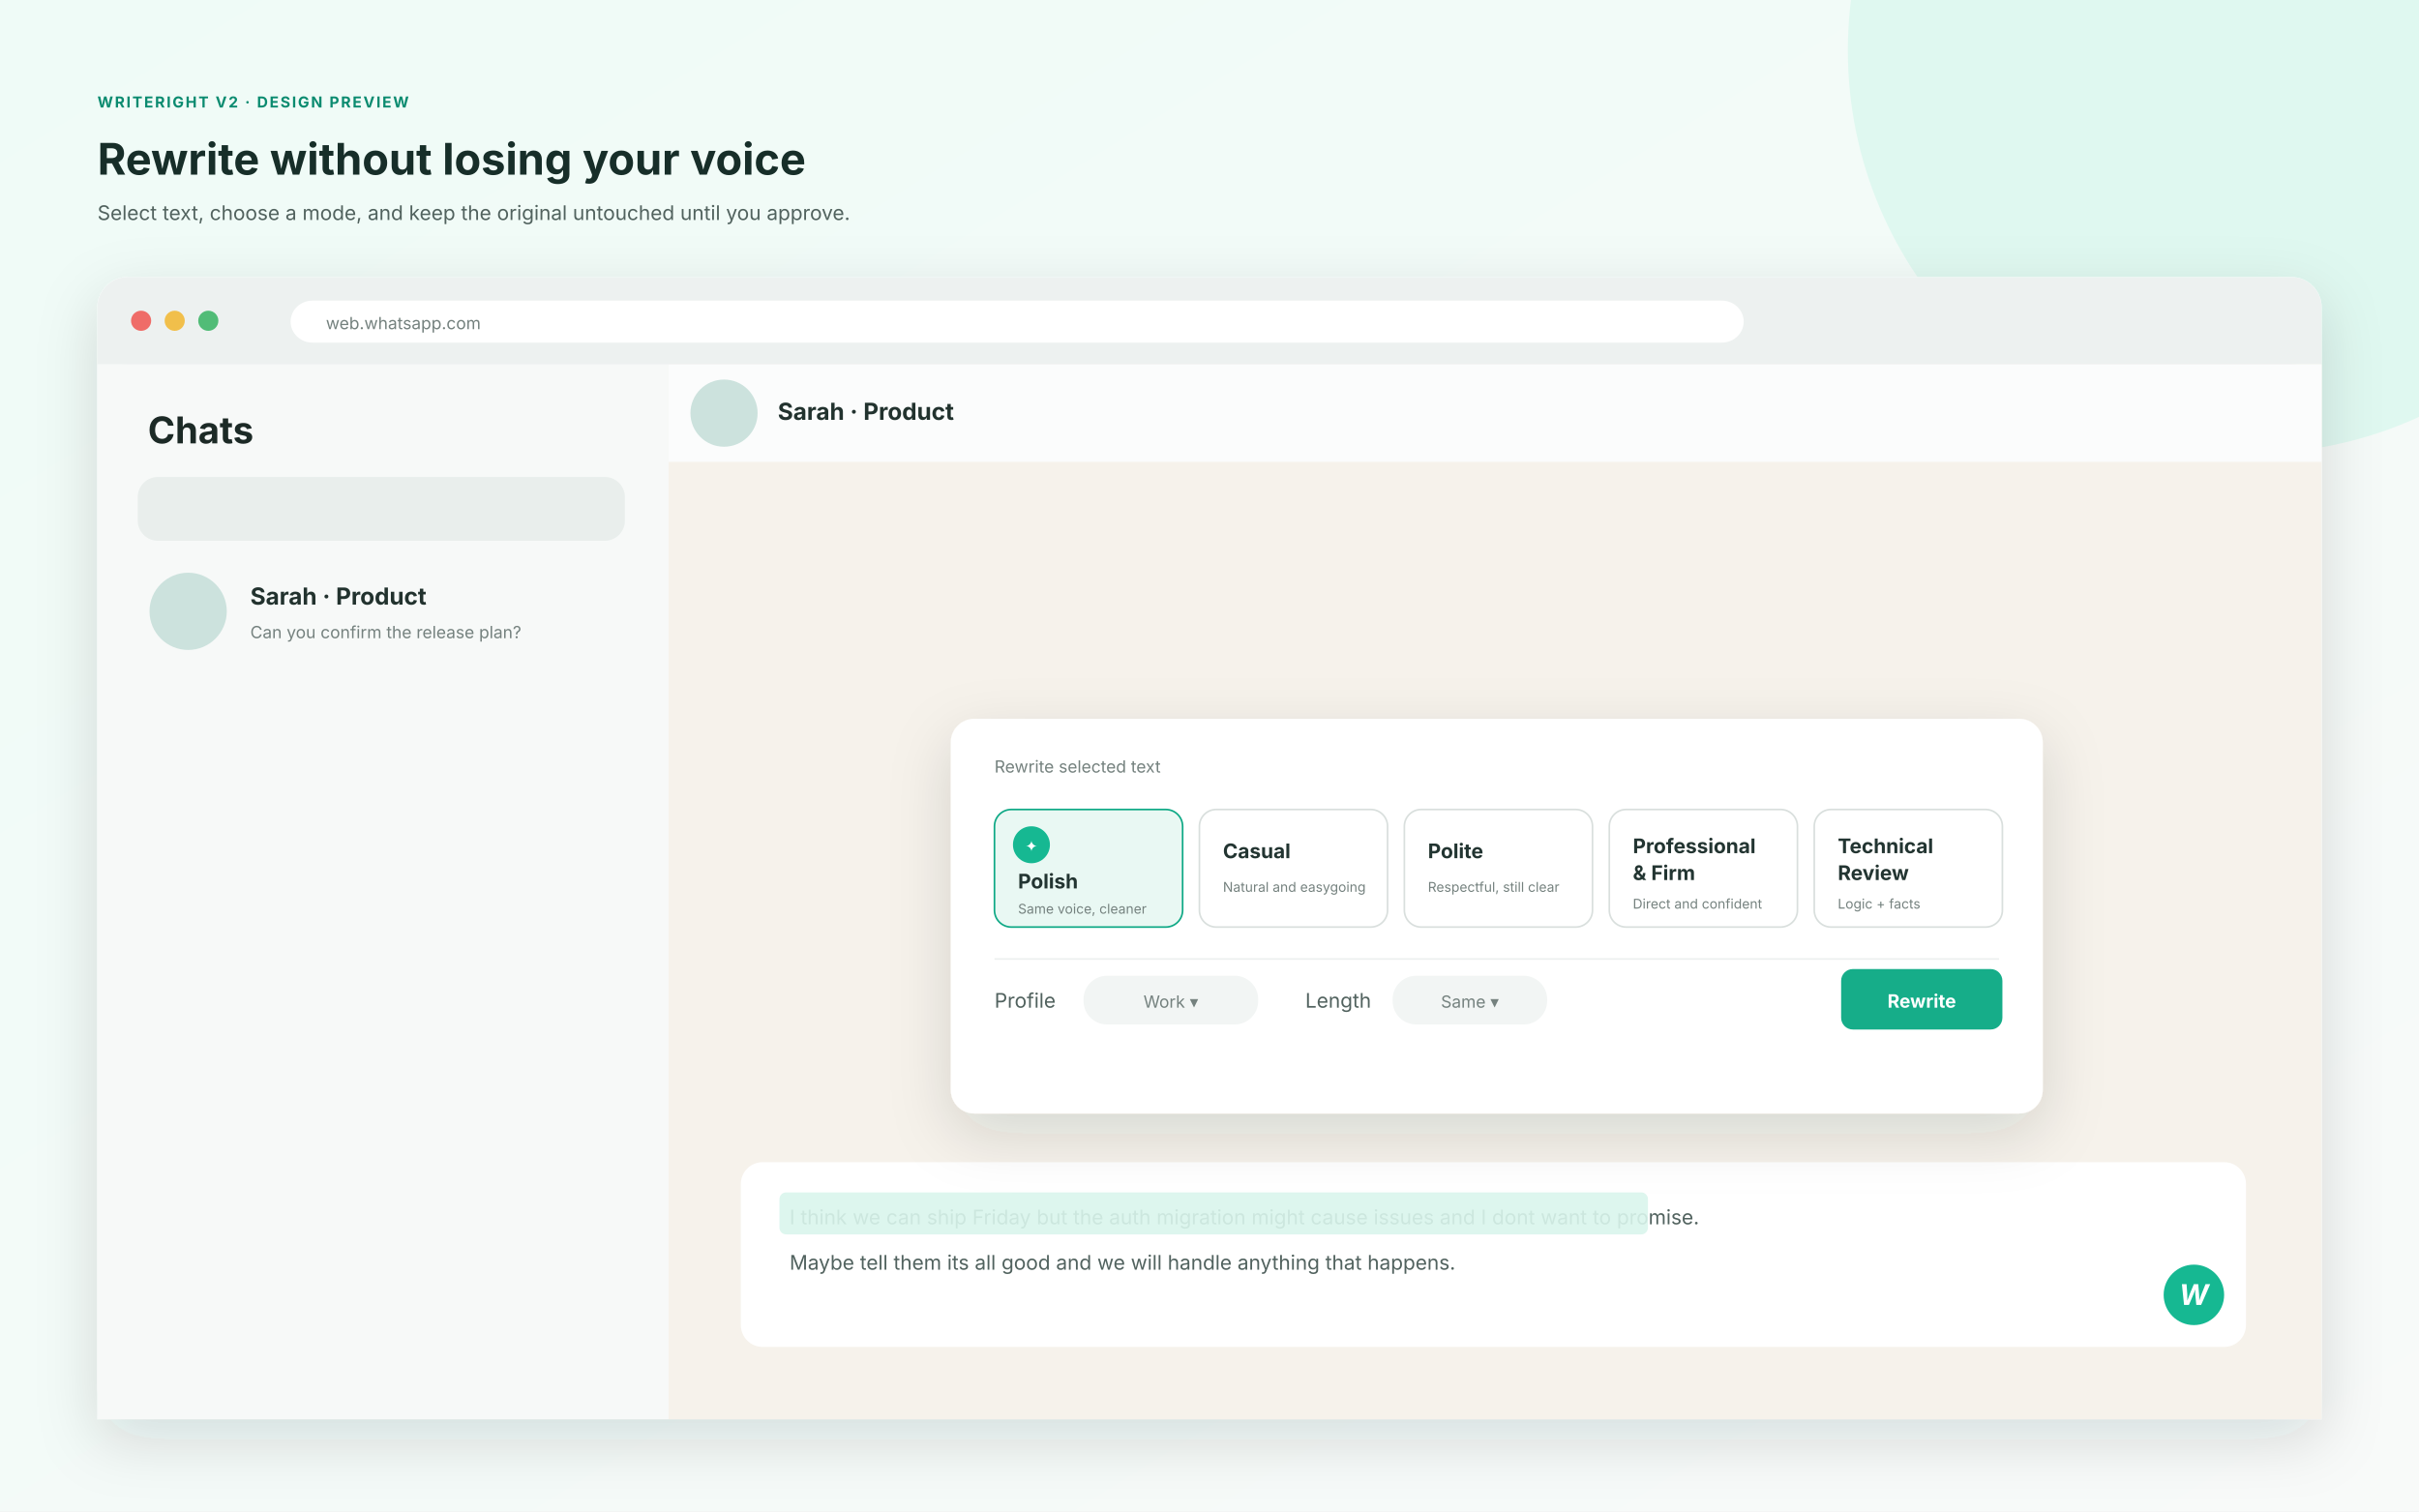
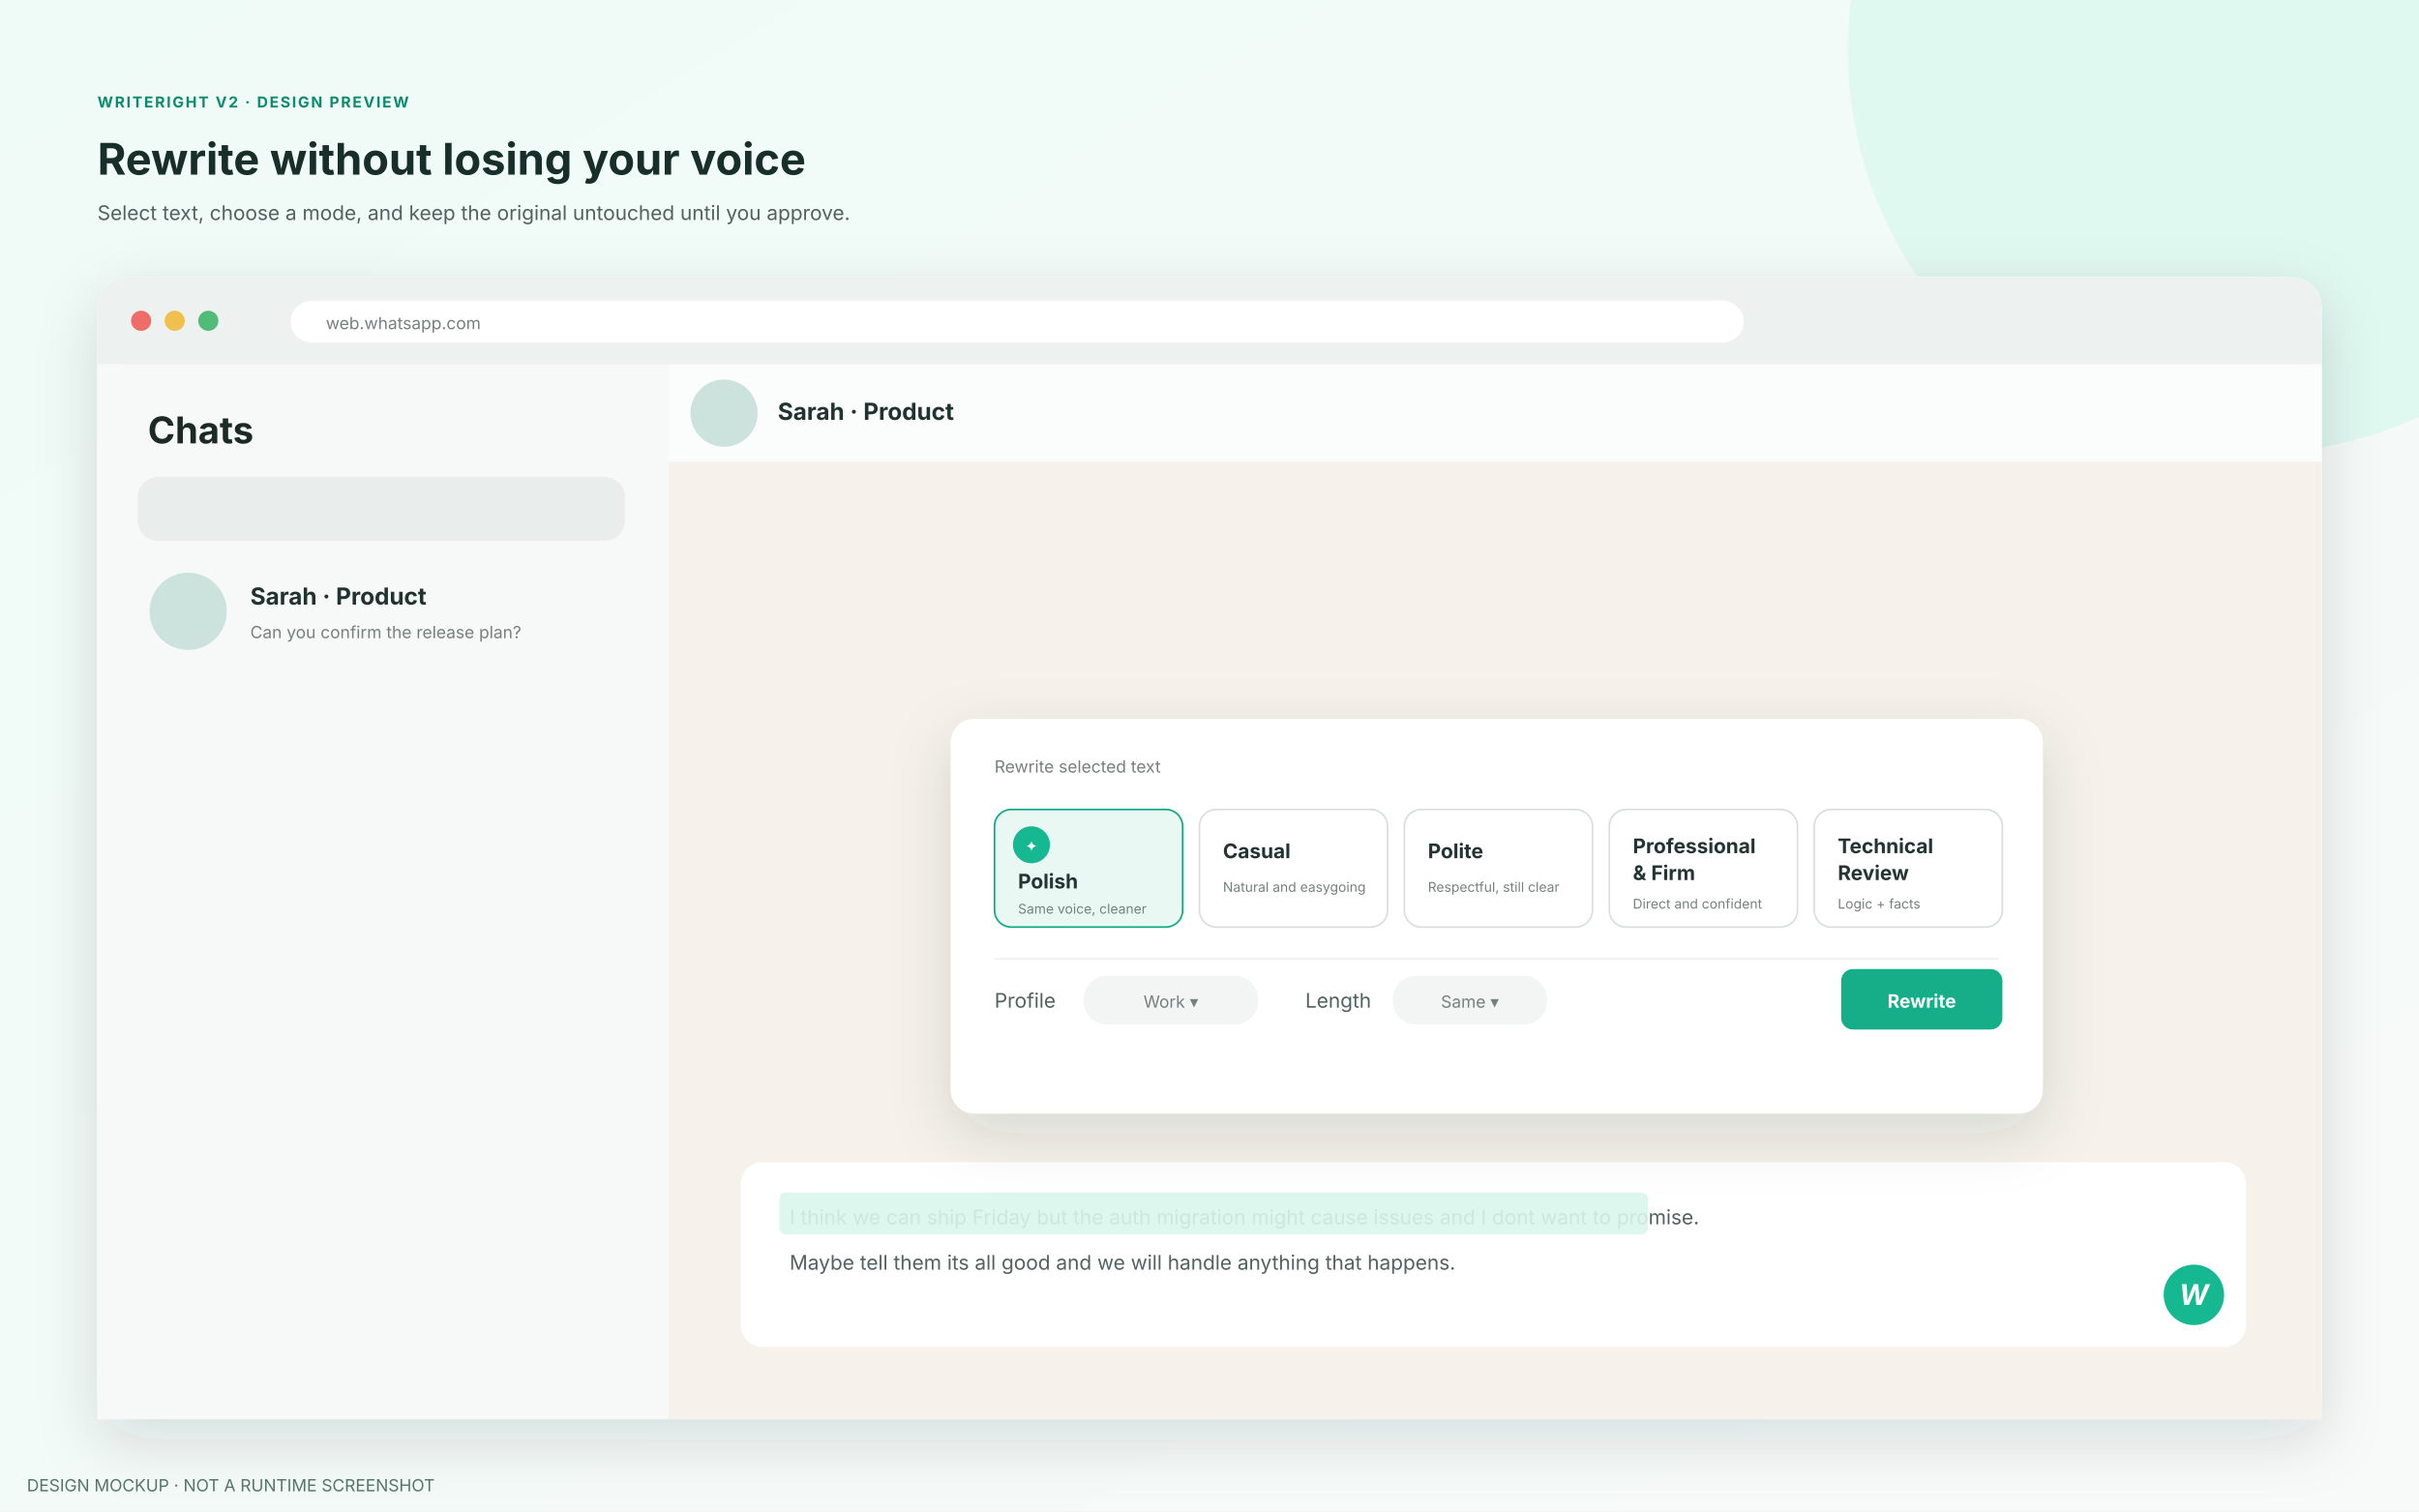
<svg xmlns="http://www.w3.org/2000/svg" width="1440" height="900" viewBox="0 0 1440 900">
  <defs>
    <filter id="sh" x="-30%" y="-30%" width="160%" height="180%">
      <feDropShadow dx="0" dy="12" stdDeviation="18" flood-color="#102c26" flood-opacity=".14" />
    </filter>
    <linearGradient id="bg" x1="0" y1="0" x2="1" y2="1">
      <stop stop-color="#effbf7" />
      <stop offset="1" stop-color="#f8faf9" />
    </linearGradient>
  </defs>
  <style>text{font-family:Inter,Arial,sans-serif}.title{font-size:26px;font-weight:700;fill:#172e29}.h1{font-size:22px;font-weight:700;fill:#1d2926}.h2{font-size:14px;font-weight:700;fill:#22332f}.body{font-size:12px;fill:#51625e}.small{font-size:10px;fill:#74817e}.tiny{font-size:8px;fill:#74817e}.green{fill:#0ca784}.white{fill:#fff}.label{font-size:9px;font-weight:700;letter-spacing:1px;fill:#0b8b70}.button{font-size:11px;font-weight:700}.mode{font-size:12px;font-weight:700;fill:#243430}</style>
  <rect width="1440" height="900" fill="url(#bg)" />
  <circle cx="1340" cy="30" r="240" fill="#dff8f0" />
  <text x="58" y="64" class="label">WRITERIGHT V2 · DESIGN PREVIEW</text>
  <text x="58" y="104" class="title">Rewrite without losing your voice</text>
  <text x="58" y="131" class="body">Select text, choose a mode, and keep the original untouched until you approve.</text>
  <g filter="url(#sh)">
    <rect x="58" y="165" width="1324" height="680" rx="18" fill="#fff" />
    <rect x="58" y="165" width="1324" height="52" rx="18" fill="#edf1f0" />
    <rect x="58" y="199" width="1324" height="18" fill="#edf1f0" />
    <circle cx="84" cy="191" r="6" fill="#ef6c67" />
    <circle cx="104" cy="191" r="6" fill="#f1bf4b" />
    <circle cx="124" cy="191" r="6" fill="#51bc77" />
    <rect x="173" y="179" width="865" height="25" rx="13" fill="#fff" />
    <text x="194" y="196" class="small">web.whatsapp.com</text>
    <rect x="58" y="217" width="340" height="628" fill="#f7f9f8" />
    <text x="88" y="264" class="h1">Chats</text>
    <rect x="82" y="284" width="290" height="38" rx="12" fill="#e9eeec" />
    <circle cx="112" cy="364" r="23" fill="#cce2dd" />
    <text x="149" y="360" class="h2">Sarah · Product</text>
    <text x="149" y="380" class="small">Can you confirm the release plan?</text>
    <rect x="398" y="217" width="984" height="628" fill="#f6f2eb" />
    <rect x="398" y="217" width="984" height="58" fill="#fbfcfc" />
    <circle cx="431" cy="246" r="20" fill="#cce2dd" />
    <text x="463" y="250" class="h2">Sarah · Product</text>
    <rect x="441" y="692" width="896" height="110" rx="13" fill="#fff" />
    <text x="470" y="729" class="body">I think we can ship Friday but the auth migration might cause issues and I dont want to promise.</text>
    <text x="470" y="756" class="body">Maybe tell them its all good and we will handle anything that happens.</text>
    <circle cx="1306" cy="771" r="18" fill="#12b892" />
    <text x="1306" y="777" text-anchor="middle" font-family="Georgia" font-style="italic" font-weight="700" font-size="17" fill="#fff">W</text>
    <rect x="464" y="710" width="517" height="25" rx="4" fill="#d9f5ec" opacity=".9" />
    <g filter="url(#sh)">
      <rect x="566" y="428" width="650" height="235" rx="14" fill="#fff" />
      <text x="592" y="460" class="small">Rewrite selected text</text>
      <g transform="translate(592 482)">
        <rect width="112" height="70" rx="10" fill="#e9f8f3" stroke="#11a986" />
        <circle cx="22" cy="21" r="11" fill="#12b892" />
        <text x="22" y="25" text-anchor="middle" font-size="9" fill="#fff">✦</text>
        <text x="14" y="47" class="mode">Polish</text>
        <text x="14" y="62" class="tiny">Same voice, cleaner</text>
      </g>
      <g transform="translate(714 482)">
        <rect width="112" height="70" rx="10" fill="#fff" stroke="#d9dfdd" />
        <text x="14" y="29" class="mode">Casual</text>
        <text x="14" y="49" class="tiny">Natural and easygoing</text>
      </g>
      <g transform="translate(836 482)">
        <rect width="112" height="70" rx="10" fill="#fff" stroke="#d9dfdd" />
        <text x="14" y="29" class="mode">Polite</text>
        <text x="14" y="49" class="tiny">Respectful, still clear</text>
      </g>
      <g transform="translate(958 482)">
        <rect width="112" height="70" rx="10" fill="#fff" stroke="#d9dfdd" />
        <text x="14" y="26" class="mode">Professional</text>
        <text x="14" y="42" class="mode">&amp; Firm</text>
        <text x="14" y="59" class="tiny">Direct and confident</text>
      </g>
      <g transform="translate(1080 482)">
        <rect width="112" height="70" rx="10" fill="#fff" stroke="#d9dfdd" />
        <text x="14" y="26" class="mode">Technical</text>
        <text x="14" y="42" class="mode">Review</text>
        <text x="14" y="59" class="tiny">Logic + facts</text>
      </g>
      <line x1="592" y1="571" x2="1190" y2="571" stroke="#edf0ef" />
      <text x="592" y="600" class="body">Profile</text>
      <rect x="645" y="581" width="104" height="29" rx="14" fill="#f2f5f4" />
      <text x="697" y="600" text-anchor="middle" class="small">Work ▾</text>
      <text x="777" y="600" class="body">Length</text>
      <rect x="829" y="581" width="92" height="29" rx="14" fill="#f2f5f4" />
      <text x="875" y="600" text-anchor="middle" class="small">Same ▾</text>
      <rect x="1096" y="577" width="96" height="36" rx="7" fill="#12ad89" />
      <text x="1144" y="600" text-anchor="middle" class="button white">Rewrite</text>
    </g>
  </g>
+   <text x="16" y="888" font-family="Arial" font-size="10" fill="#55756b">DESIGN MOCKUP · NOT A RUNTIME SCREENSHOT</text>
</svg>
